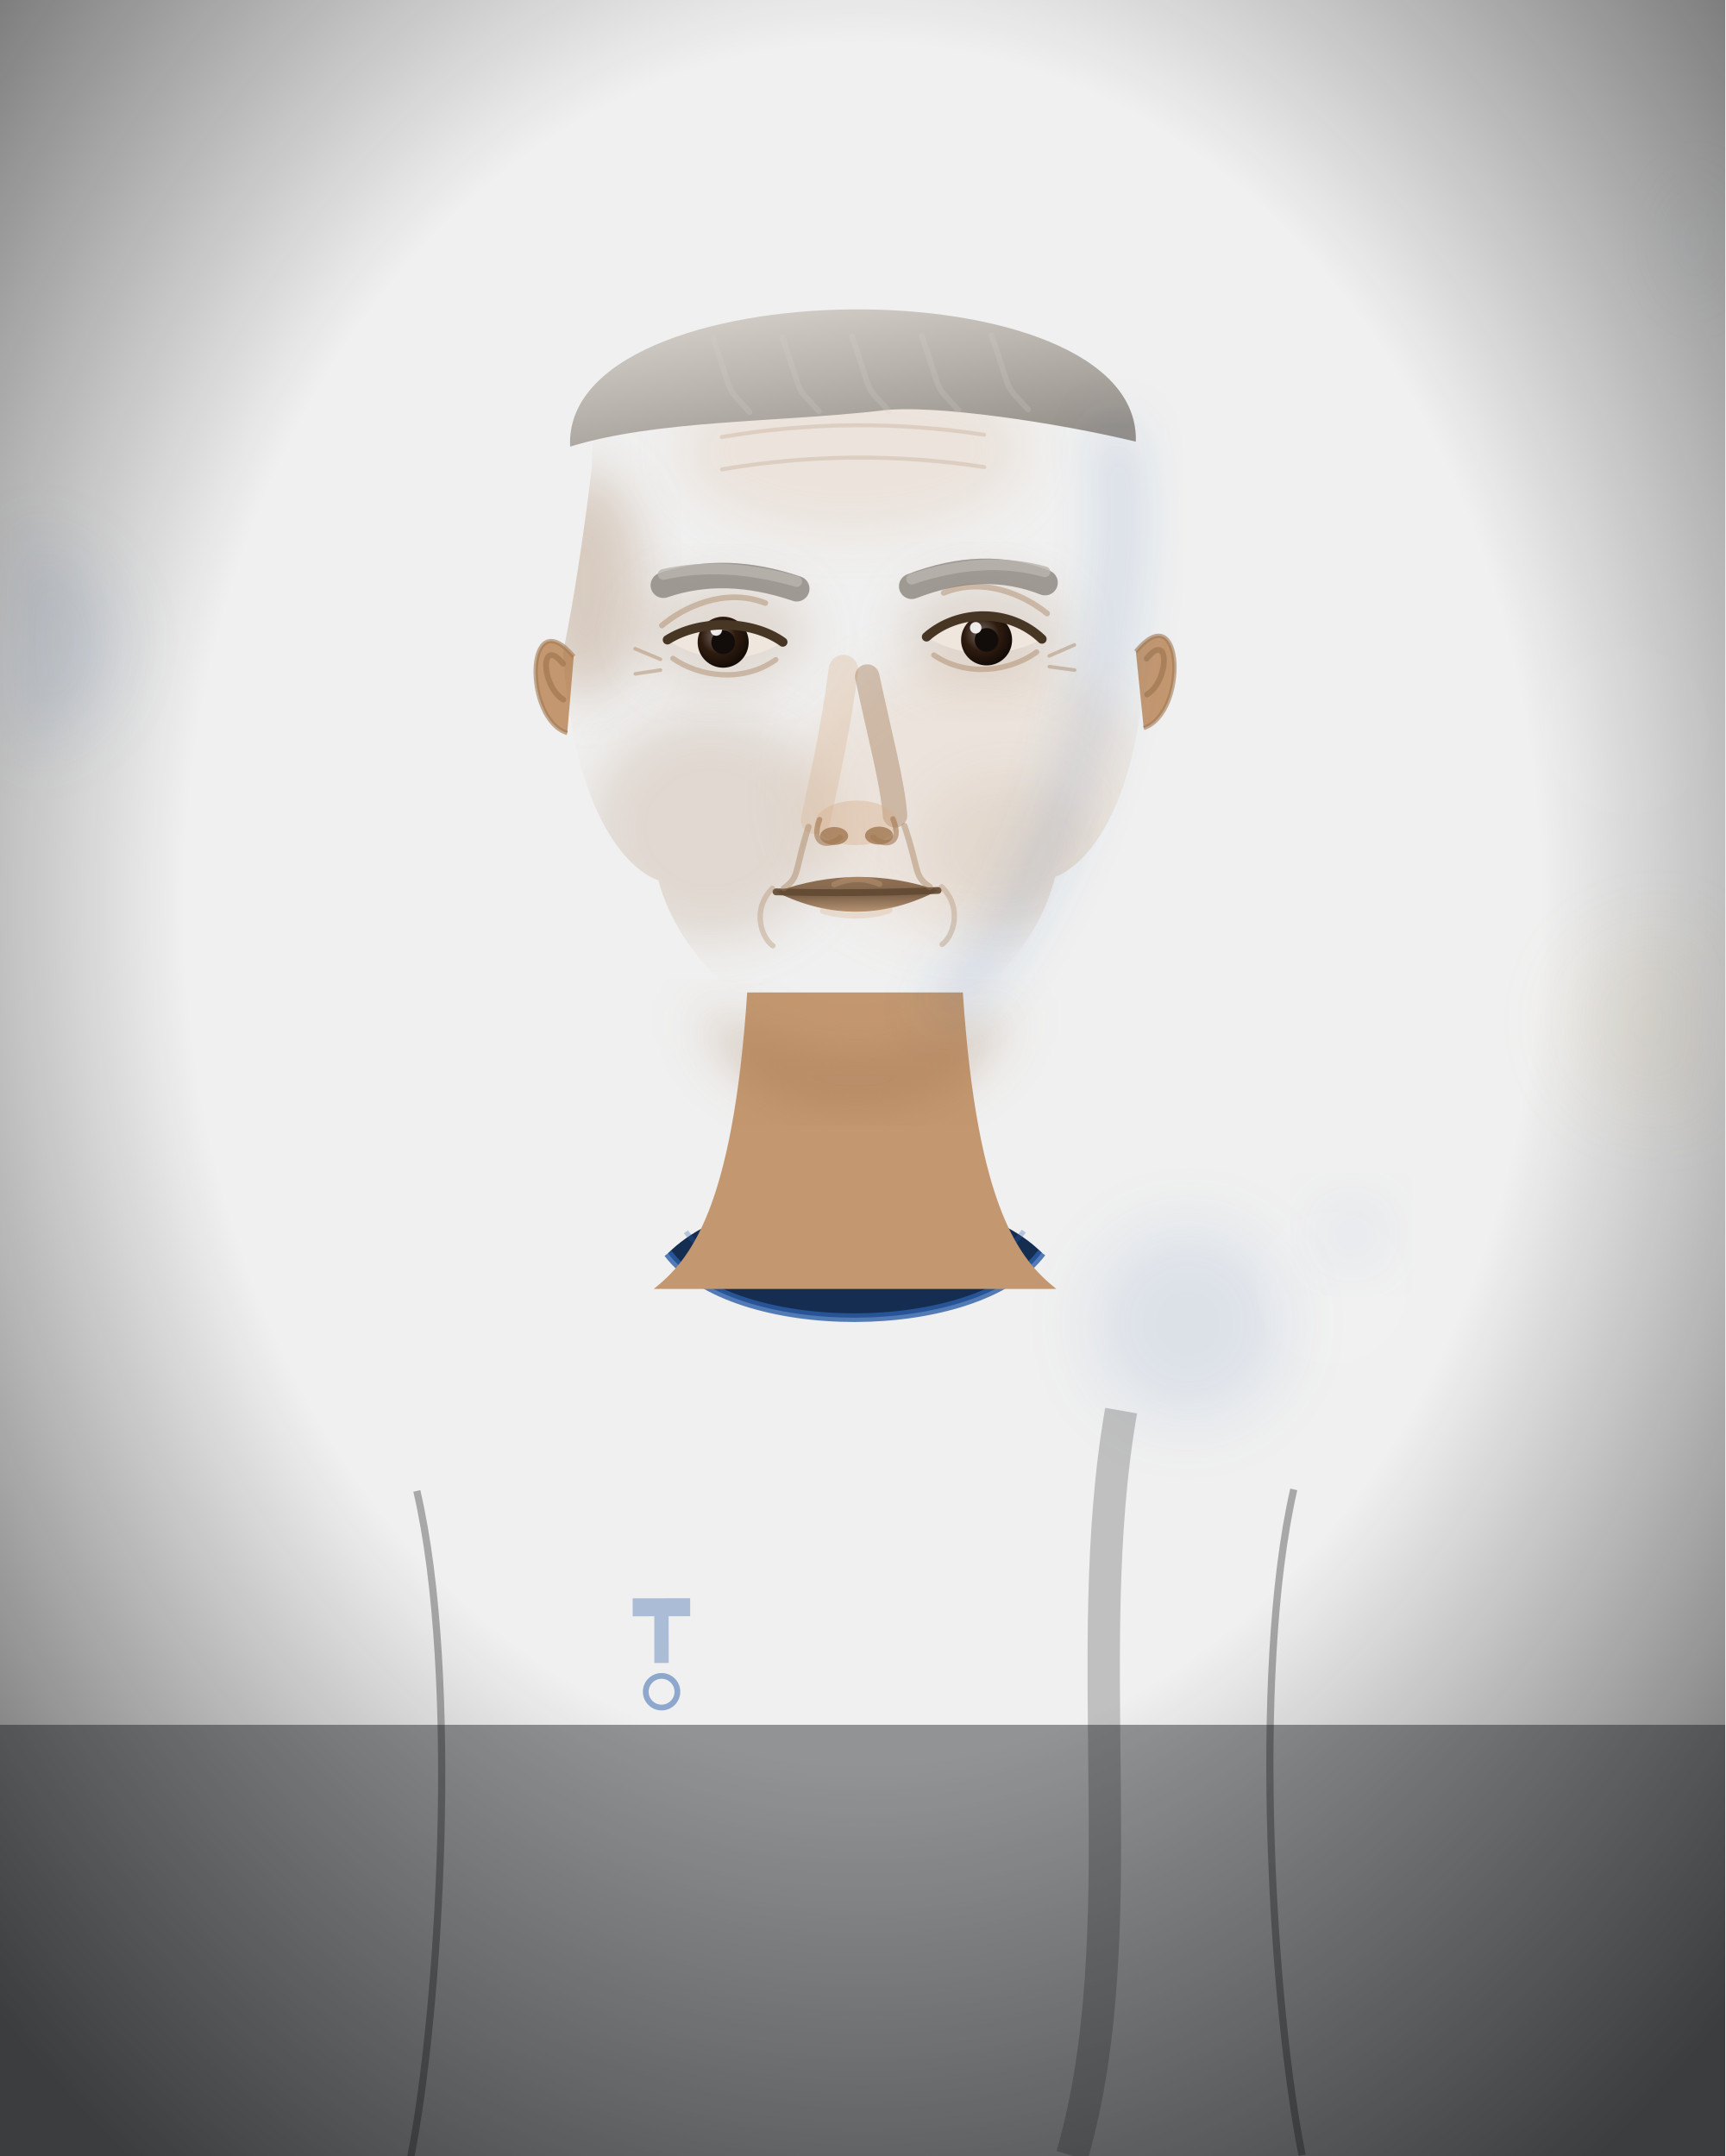
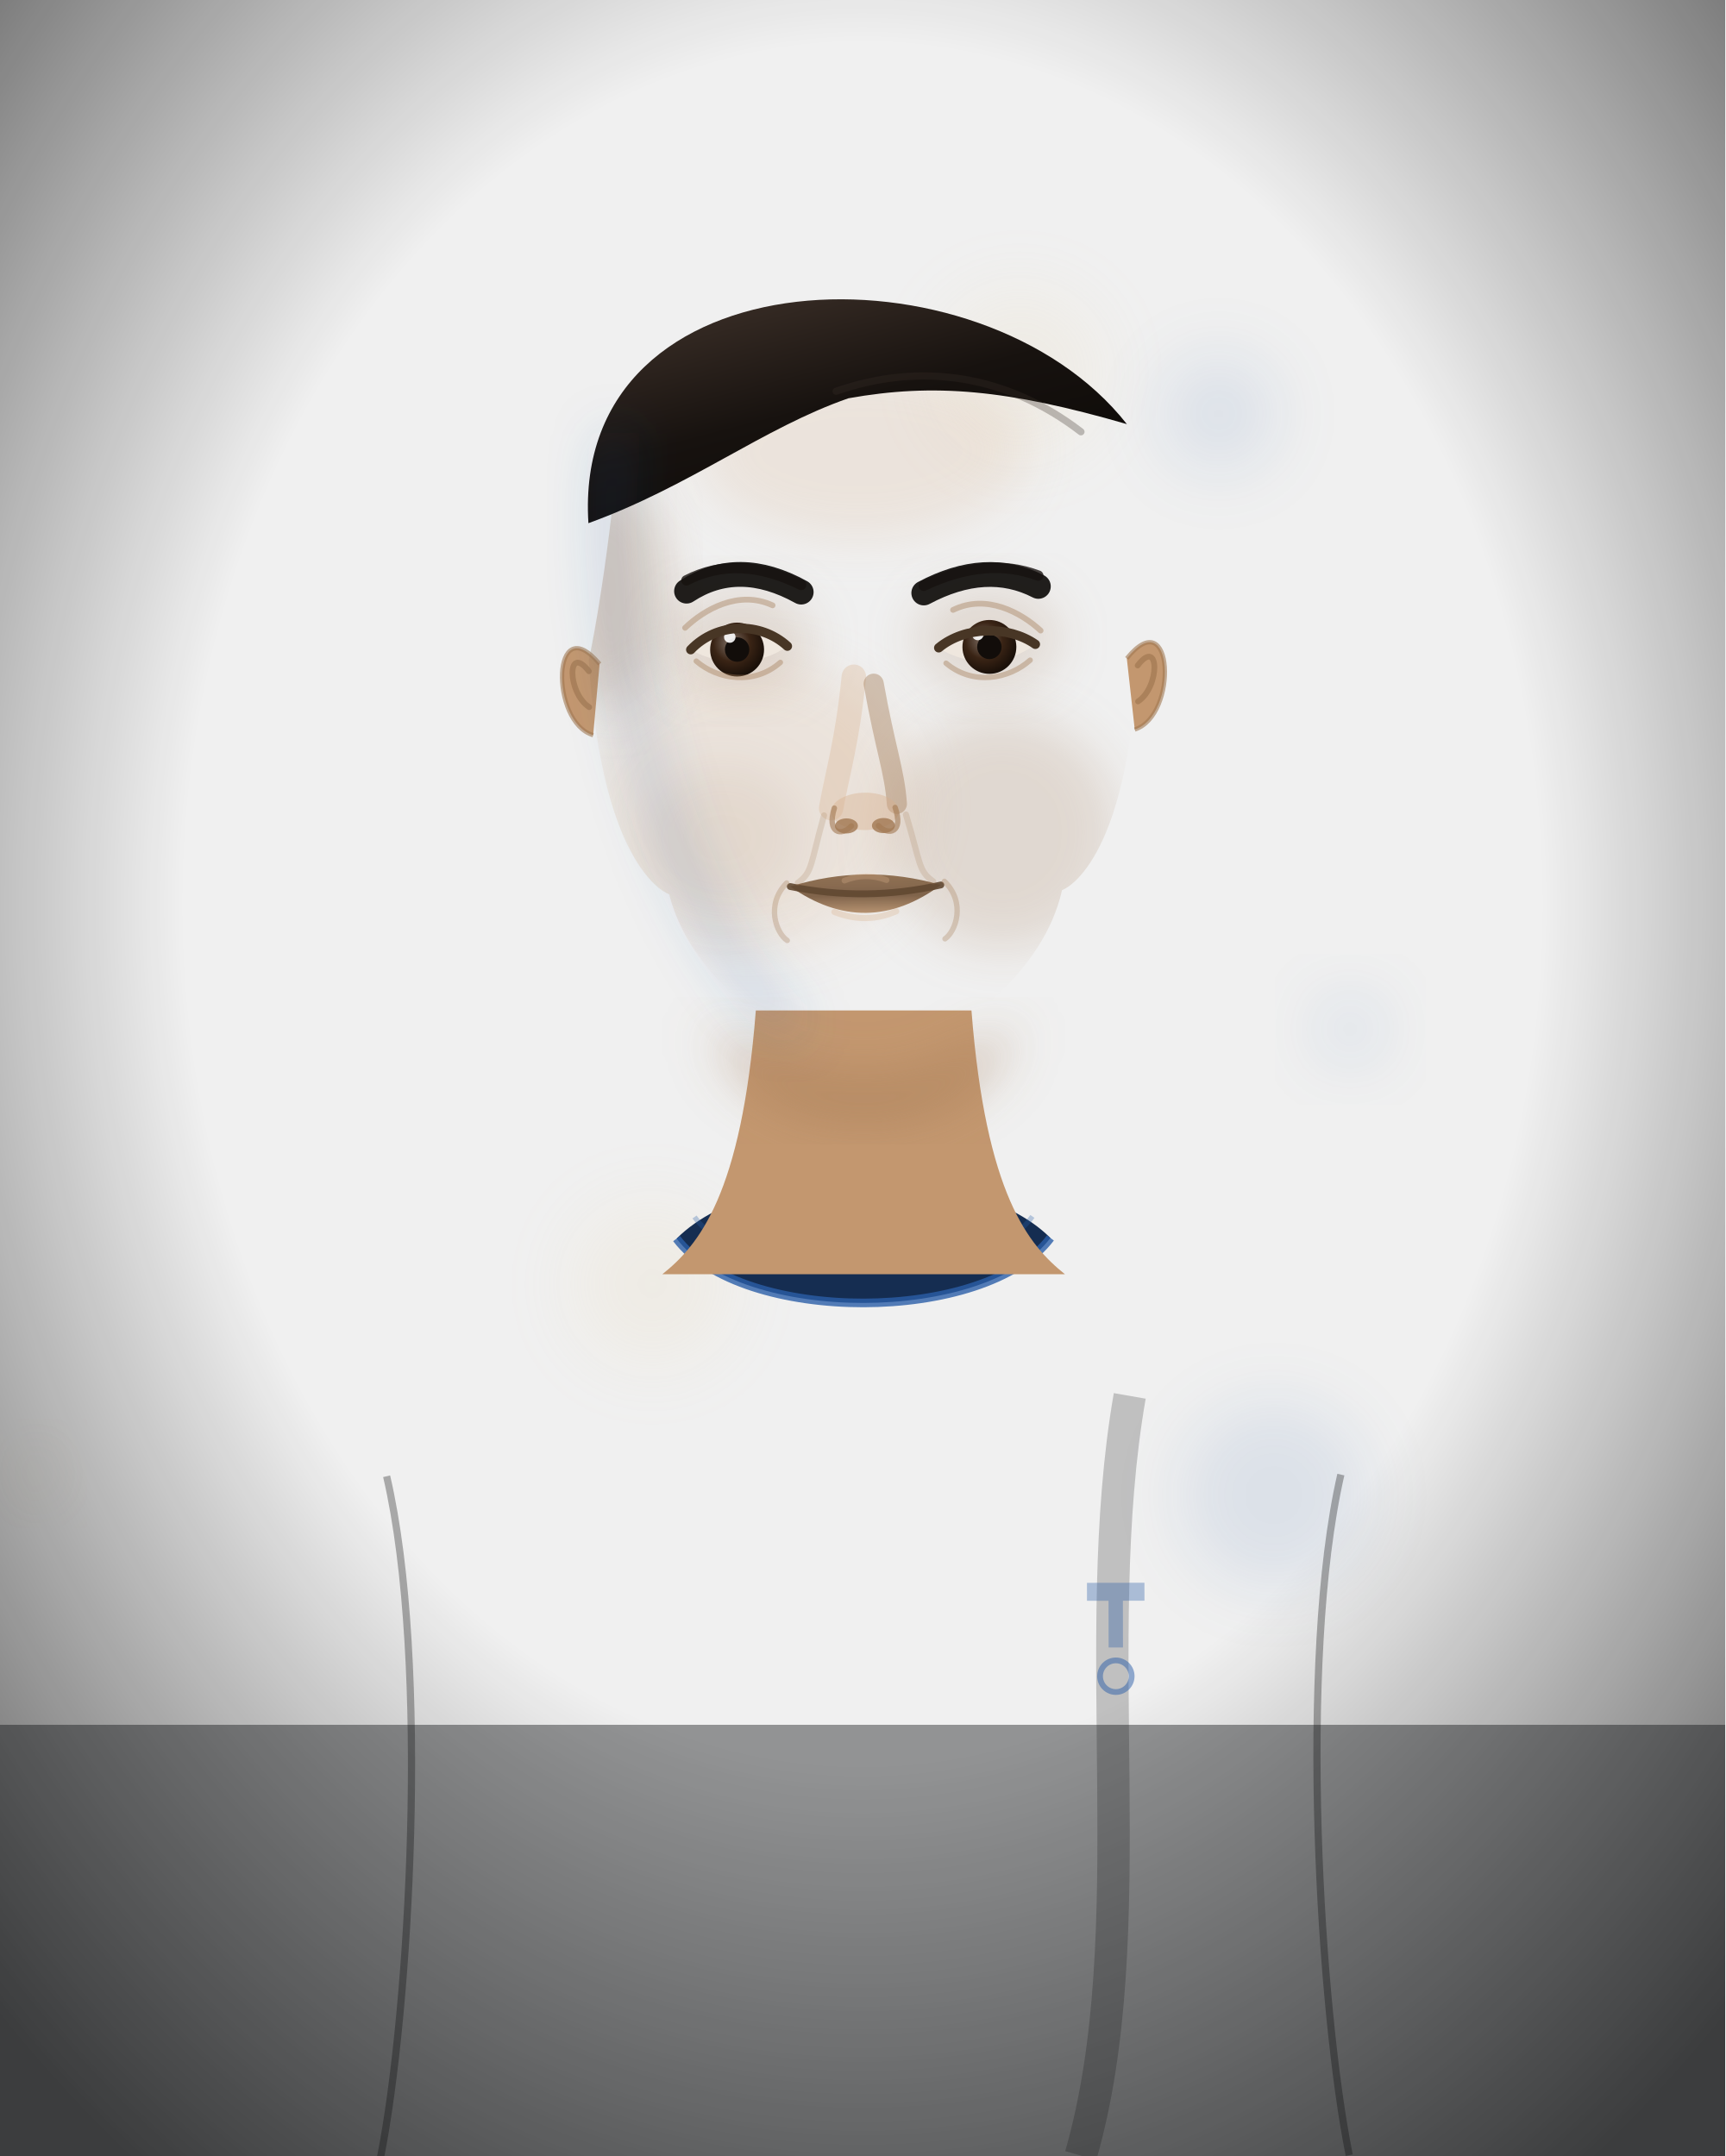
<svg xmlns="http://www.w3.org/2000/svg" viewBox="0 0 480 600" width="480" height="600" role="img" aria-label="Kumar Sangakkara portrait">
  <defs>
    <radialGradient id="p9c9623cf52-bg" cx="50%" cy="34%" r="78%">
      <stop offset="0%" stop-color="#1c3e6f" />
      <stop offset="46%" stop-color="#101B24" />
      <stop offset="100%" stop-color="#05090C" />
    </radialGradient>
    <radialGradient id="p9c9623cf52-glow" cx="50%" cy="50%" r="50%">
      <stop offset="0%" stop-color="#2B5EA8" stop-opacity="0.3" />
      <stop offset="60%" stop-color="#2B5EA8" stop-opacity="0.1" />
      <stop offset="100%" stop-color="#2B5EA8" stop-opacity="0" />
    </radialGradient>
-     <radialGradient id="p9c9623cf52-face" cx="66%" cy="26%" r="78%">
+     <radialGradient id="p9c9623cf52-face" cx="34%" cy="26%" r="78%">
      <stop offset="0%" stop-color="#D8B08B" />
      <stop offset="42%" stop-color="#C3976F" />
      <stop offset="100%" stop-color="#A17852" />
    </radialGradient>
-     <linearGradient id="p9c9623cf52-shade" x1="100%" y1="0%" x2="0%" y2="0%">
+     <linearGradient id="p9c9623cf52-shade" x1="0%" y1="0%" x2="100%" y2="0%">
      <stop offset="0%" stop-color="#A17852" stop-opacity="0" />
      <stop offset="62%" stop-color="#A17852" stop-opacity="0.1" />
      <stop offset="100%" stop-color="#A17852" stop-opacity="0.4" />
    </linearGradient>
    <linearGradient id="p9c9623cf52-hair" x1="20%" y1="0%" x2="80%" y2="100%">
-       <stop offset="0%" stop-color="#D5D0CA" />
-       <stop offset="46%" stop-color="#B9B4AE" />
-       <stop offset="100%" stop-color="#96908A" />
+       <stop offset="0%" stop-color="#3A2E27" />
+       <stop offset="46%" stop-color="#17120F" />
+       <stop offset="100%" stop-color="#0A0806" />
    </linearGradient>
    <linearGradient id="p9c9623cf52-jersey" x1="10%" y1="0%" x2="90%" y2="100%">
      <stop offset="0%" stop-color="#152d51" />
      <stop offset="52%" stop-color="#0b182c" />
      <stop offset="100%" stop-color="#070D12" />
    </linearGradient>
    <radialGradient id="p9c9623cf52-iris" cx="40%" cy="38%" r="62%">
-       <stop offset="0%" stop-color="#776b63" />
-       <stop offset="55%" stop-color="#2E1B0F" />
-       <stop offset="100%" stop-color="#150c07" />
+       <stop offset="0%" stop-color="#7f7167" />
+       <stop offset="55%" stop-color="#3A2415" />
+       <stop offset="100%" stop-color="#1a1009" />
    </radialGradient>
    <linearGradient id="p9c9623cf52-lip" x1="0%" y1="0%" x2="0%" y2="100%">
      <stop offset="0%" stop-color="#876545" />
      <stop offset="55%" stop-color="#74563b" />
      <stop offset="100%" stop-color="#b08864" />
    </linearGradient>
    <radialGradient id="p9c9623cf52-vig" cx="50%" cy="42%" r="72%">
      <stop offset="55%" stop-color="#000" stop-opacity="0" />
      <stop offset="100%" stop-color="#000" stop-opacity="0.6" />
    </radialGradient>
    <filter id="p9c9623cf52-soft" x="-30%" y="-30%" width="160%" height="160%">
      <feGaussianBlur stdDeviation="7" />
    </filter>
    <filter id="p9c9623cf52-bokeh" x="-50%" y="-50%" width="200%" height="200%">
      <feGaussianBlur stdDeviation="9" />
    </filter>
    <clipPath id="p9c9623cf52-clip">
-       <path d="M 165.2 129.3 C 165.2 93.6, 197.9 89.6, 237.9 89.6 C 277.9 89.6, 310.6 93.6, 310.6 129.3 C 315 162.9, 319.1 180.9, 319.1 180.9 C 315.8 238.5, 293.1 244.5, 293.1 244.5 C 287.6 266.2, 267.6 282.3, 252.7 289.3 C 243.8 292.3, 232 292.3, 223.1 289.3 C 208.3 282.3, 188.2 266.2, 182.7 244.5 C 182.7 244.5, 160 238.5, 156.7 180.9 C 156.7 180.9, 160.9 162.9, 165.2 129.3 Z" />
+       <path d="M 172.2 129.7 C 172.2 92.8, 202.9 88.8, 240.3 88.8 C 277.7 88.8, 308.3 92.8, 308.3 129.7 C 312.4 164.9, 316.6 182.9, 316.6 182.9 C 313.5 242.3, 294.9 248.3, 294.9 248.3 C 289.5 271.2, 266.8 286.3, 253.5 293.3 C 245.6 296.3, 235 296.3, 227 293.3 C 213.8 286.3, 191.1 271.2, 185.6 248.3 C 185.6 248.3, 167 242.3, 163.9 182.9 C 163.9 182.9, 168.2 164.9, 172.2 129.7 Z" />
    </clipPath>
  </defs>
  <rect width="480" height="600" fill="url(#bgGradId)" />
  <g>
-     <circle cx="4" cy="178.6" r="29.5" fill="#2B5EA8" opacity="0.1" filter="url(#p9c9623cf52-bokeh)" />
-     <circle cx="233" cy="271.3" r="22.8" fill="#FFFFFF" opacity="0" filter="url(#p9c9623cf52-bokeh)" />
-     <circle cx="370.5" cy="358.4" r="19.2" fill="#FFFFFF" opacity="0.1" filter="url(#p9c9623cf52-bokeh)" />
-     <circle cx="330.5" cy="368.3" r="27.5" fill="#2B5EA8" opacity="0.1" filter="url(#p9c9623cf52-bokeh)" />
-     <circle cx="486.5" cy="170" r="25.6" fill="#2B5EA8" opacity="0" filter="url(#p9c9623cf52-bokeh)" />
-     <circle cx="484.1" cy="66.9" r="17.5" fill="#BFD8E6" opacity="0.1" filter="url(#p9c9623cf52-bokeh)" />
-     <circle cx="376.1" cy="343.5" r="8.5" fill="#2B5EA8" opacity="0.1" filter="url(#p9c9623cf52-bokeh)" />
-     <circle cx="461" cy="284.3" r="26.6" fill="#E8C98A" opacity="0.1" filter="url(#p9c9623cf52-bokeh)" />
-     <circle cx="452.9" cy="203.4" r="21.2" fill="#FFFFFF" opacity="0.1" filter="url(#p9c9623cf52-bokeh)" />
+     <circle cx="472.7" cy="182.3" r="7.3" fill="#2B5EA8" opacity="0" filter="url(#p9c9623cf52-bokeh)" />
+     <circle cx="9.3" cy="375.9" r="14.2" fill="#2B5EA8" opacity="0" filter="url(#p9c9623cf52-bokeh)" />
+     <circle cx="180.2" cy="362.6" r="25.4" fill="#BFD8E6" opacity="0" filter="url(#p9c9623cf52-bokeh)" />
+     <circle cx="283.7" cy="103.6" r="23.9" fill="#E8C98A" opacity="0.1" filter="url(#p9c9623cf52-bokeh)" />
+     <circle cx="215.8" cy="315.2" r="30.9" fill="#E8C98A" opacity="0" filter="url(#p9c9623cf52-bokeh)" />
+     <circle cx="375.7" cy="286.4" r="10.4" fill="#2B5EA8" opacity="0.1" filter="url(#p9c9623cf52-bokeh)" />
+     <circle cx="339.1" cy="115.1" r="16.9" fill="#2B5EA8" opacity="0.1" filter="url(#p9c9623cf52-bokeh)" />
+     <circle cx="181.5" cy="357.3" r="23.5" fill="#E8C98A" opacity="0.1" filter="url(#p9c9623cf52-bokeh)" />
+     <circle cx="8.9" cy="410" r="7.6" fill="#E8C98A" opacity="0.1" filter="url(#p9c9623cf52-bokeh)" />
+     <circle cx="354.4" cy="416.1" r="26.7" fill="#2B5EA8" opacity="0.1" filter="url(#p9c9623cf52-bokeh)" />
+     <circle cx="254.1" cy="347.5" r="25.5" fill="#E8C98A" opacity="0" filter="url(#p9c9623cf52-bokeh)" />
    <rect x="0" y="180" width="480" height="36" fill="#DDEAF2" opacity="0" />
  </g>
-   <ellipse cx="237.9" cy="178.9" rx="194.8" ry="228.4" fill="url(#glowId)" />
-   <g transform="rotate(-0.1 237.9 370.7)">
-     <path d="M 75.9 600 C 109.9 400.7, 141.9 358.7, 185.9 348.7     L 289.9 348.7 C 333.9 358.7, 365.9 400.7, 399.9 600 Z" fill="url(#jerseyGradId)" />
-     <path d="M 115.9 414.7 C 127.9 466.7, 121.9 560, 113.9 600" fill="none" stroke="#000" stroke-opacity="0.3" stroke-width="2" />
-     <path d="M 359.9 414.7 C 347.9 466.7, 353.9 560, 361.9 600" fill="none" stroke="#000" stroke-opacity="0.3" stroke-width="2" />
-     <path d="M 151.9 404.7 C 167.9 454.7, 155.9 530, 173.9 600" fill="none" stroke="#fff" stroke-opacity="0" stroke-width="10" />
-     <path d="M 311.9 392.7 C 299.9 460.7, 315.9 538, 297.9 600" fill="none" stroke="#000" stroke-opacity="0.2" stroke-width="9" />
-     <path d="M 185.9 348.7 C 203.9 372.7, 271.9 372.7, 289.9 348.7     C 277.9 336.7, 255.9 332.7, 237.9 332.7     C 219.9 332.7, 197.9 336.7, 185.9 348.7 Z" fill="#152d51" />
-     <path d="M 185.9 348.7 C 203.9 372.7, 271.9 372.7, 289.9 348.7" fill="none" stroke="#2B5EA8" stroke-opacity="0.8" stroke-width="2.4" />
-     <path d="M 190.9 342.7 C 204.9 362.7, 270.9 362.7, 284.9 342.7" fill="none" stroke="#2B5EA8" stroke-opacity="0.3" stroke-width="1.4" />
-     <g transform="translate(175.9 444.7)" opacity="0.5">
+   <ellipse cx="240.3" cy="180.8" rx="183.2" ry="235.1" fill="url(#glowId)" />
+   <g transform="rotate(-0.1 240.3 366.6)">
+     <path d="M 67.5 600 C 101.5 396.6, 144.3 354.6, 188.3 344.6     L 292.3 344.6 C 336.3 354.6, 379 396.6, 413 600 Z" fill="url(#jerseyGradId)" />
+     <path d="M 107.5 410.6 C 119.5 462.6, 113.5 560, 105.5 600" fill="none" stroke="#000" stroke-opacity="0.3" stroke-width="2" />
+     <path d="M 373 410.6 C 361 462.6, 367 560, 375 600" fill="none" stroke="#000" stroke-opacity="0.3" stroke-width="2" />
+     <path d="M 154.3 400.6 C 170.3 450.6, 158.3 530, 176.3 600" fill="none" stroke="#fff" stroke-opacity="0" stroke-width="10" />
+     <path d="M 314.3 388.6 C 302.3 456.6, 318.3 538, 300.3 600" fill="none" stroke="#000" stroke-opacity="0.2" stroke-width="9" />
+     <path d="M 188.3 344.6 C 206.3 368.6, 274.3 368.6, 292.3 344.6     C 280.3 332.6, 258.3 328.6, 240.3 328.6     C 222.3 328.6, 200.3 332.6, 188.3 344.6 Z" fill="#152d51" />
+     <path d="M 188.3 344.6 C 206.3 368.6, 274.3 368.6, 292.3 344.6" fill="none" stroke="#2B5EA8" stroke-opacity="0.8" stroke-width="2.4" />
+     <path d="M 193.3 338.6 C 207.3 358.6, 273.3 358.6, 287.3 338.6" fill="none" stroke="#2B5EA8" stroke-opacity="0.3" stroke-width="1.4" />
+     <g transform="translate(302.3 440.6)" opacity="0.5">
      <path d="M 0 0 L 16 0 L 16 5 L 10 5 L 10 18 L 6 18 L 6 5 L 0 5 Z" fill="#2B5EA8" opacity="0.7" />
      <circle cx="8" cy="26" r="4.4" fill="none" stroke="#2B5EA8" stroke-width="1.6" />
    </g>
  </g>
-   <path d="M 207.9 276.2 L 267.9 276.2 C 271.9 336.7, 283.9 350.7, 293.9 358.7     L 181.9 358.7 C 191.9 350.7, 203.9 336.7, 207.9 276.2 Z" fill="#C3976F" />
-   <path d="M 207.9 276.2 L 267.9 276.2 C 265.9 300.2, 267.9 330.7, 277.9 350.7     L 197.9 350.7 C 207.9 330.7, 209.9 300.2, 207.9 276.2 Z" fill="url(#shadeGradId)" opacity="0.9" />
-   <path d="M 195.9 280.2 C 221.9 302.2, 253.9 302.2, 279.9 280.2     C 267.9 314.2, 207.9 314.2, 195.9 280.2 Z" fill="#A17852" opacity="0.6" filter="url(#p9c9623cf52-soft)" />
-   <g transform="rotate(-0.5 237.9 188.9)">
-     <path d="M 159.7 182 C 146.4 166, 145.4 199.3, 157.7 203.3" fill="#C3976F" stroke="#A17852" stroke-opacity="0.6" stroke-width="1.2" />
-     <path d="M 156.7 184 C 150.4 176, 150.4 190, 156.7 194" fill="none" stroke="#A17852" stroke-opacity="0.7" stroke-width="1.6" stroke-linecap="round" />
-     <path d="M 316.1 182 C 329.5 166, 330.5 199.3, 318.1 203.3" fill="#C3976F" stroke="#A17852" stroke-opacity="0.6" stroke-width="1.2" />
-     <path d="M 319.1 184 C 325.5 176, 325.5 190, 319.1 194" fill="none" stroke="#A17852" stroke-opacity="0.7" stroke-width="1.6" stroke-linecap="round" />
-     <path d="M 165.2 129.3 C 165.2 93.6, 197.9 89.6, 237.9 89.6 C 277.9 89.6, 310.6 93.6, 310.6 129.3 C 315 162.9, 319.1 180.9, 319.1 180.9 C 315.8 238.5, 293.1 244.5, 293.1 244.5 C 287.6 266.2, 267.6 282.3, 252.7 289.3 C 243.8 292.3, 232 292.3, 223.1 289.3 C 208.3 282.3, 188.2 266.2, 182.7 244.5 C 182.7 244.5, 160 238.5, 156.7 180.9 C 156.7 180.9, 160.9 162.9, 165.2 129.3 Z" fill="url(#faceGradId)" />
+   <path d="M 210.3 281.2 L 270.3 281.2 C 274.3 332.6, 286.3 346.6, 296.3 354.6     L 184.3 354.6 C 194.3 346.6, 206.3 332.6, 210.3 281.2 Z" fill="#C3976F" />
+   <path d="M 210.3 281.2 L 270.3 281.2 C 268.3 305.2, 270.3 326.6, 280.3 346.6     L 200.3 346.6 C 210.3 326.6, 212.3 305.2, 210.3 281.2 Z" fill="url(#shadeGradId)" opacity="0.9" />
+   <path d="M 198.3 285.2 C 224.3 307.2, 256.3 307.2, 282.3 285.2     C 270.3 319.2, 210.3 319.2, 198.3 285.2 Z" fill="#A17852" opacity="0.6" filter="url(#p9c9623cf52-soft)" />
+   <g transform="rotate(-0.6 240.3 191)">
+     <path d="M 166.9 184 C 153.8 168, 152.8 200.1, 164.9 203.8" fill="#C3976F" stroke="#A17852" stroke-opacity="0.6" stroke-width="1.2" />
+     <path d="M 163.9 186 C 157.8 178, 157.8 192, 163.9 196" fill="none" stroke="#A17852" stroke-opacity="0.7" stroke-width="1.6" stroke-linecap="round" />
+     <path d="M 313.6 184 C 326.8 168, 327.8 200.1, 315.6 203.8" fill="#C3976F" stroke="#A17852" stroke-opacity="0.6" stroke-width="1.2" />
+     <path d="M 316.6 186 C 322.8 178, 322.8 192, 316.6 196" fill="none" stroke="#A17852" stroke-opacity="0.7" stroke-width="1.6" stroke-linecap="round" />
+     <path d="M 172.2 129.7 C 172.2 92.8, 202.9 88.8, 240.3 88.8 C 277.7 88.8, 308.3 92.8, 308.3 129.7 C 312.4 164.9, 316.6 182.9, 316.6 182.9 C 313.5 242.3, 294.9 248.3, 294.9 248.3 C 289.5 271.2, 266.8 286.3, 253.5 293.3 C 245.6 296.3, 235 296.3, 227 293.3 C 213.8 286.3, 191.1 271.2, 185.6 248.3 C 185.6 248.3, 167 242.3, 163.9 182.9 C 163.9 182.9, 168.2 164.9, 172.2 129.7 Z" fill="url(#faceGradId)" />
    <g clip-path="url(#p9c9623cf52-clip)">
-       <rect x="146.7" y="79.6" width="182.3" height="222.7" fill="url(#shadeGradId)" />
-       <ellipse cx="272" cy="222" rx="50.3" ry="39.7" fill="#D8B08B" opacity="0.2" filter="url(#p9c9623cf52-soft)" />
-       <ellipse cx="197.3" cy="230" rx="34.1" ry="31.8" fill="#A17852" opacity="0.2" filter="url(#p9c9623cf52-soft)" />
-       <ellipse cx="237.9" cy="125.3" rx="48.7" ry="23.8" fill="#D8B08B" opacity="0.2" filter="url(#p9c9623cf52-soft)" />
-       <ellipse cx="163.2" cy="162" rx="16.2" ry="31.8" fill="#A17852" opacity="0.3" filter="url(#p9c9623cf52-soft)" />
-       <ellipse cx="201.9" cy="176" rx="23" ry="15.1" fill="#A17852" opacity="0.2" filter="url(#p9c9623cf52-soft)" />
-       <ellipse cx="274" cy="176" rx="23" ry="15.1" fill="#A17852" opacity="0.2" filter="url(#p9c9623cf52-soft)" />
-       <ellipse cx="280.1" cy="236" rx="24.4" ry="19.9" fill="#99724e" opacity="0.1" filter="url(#p9c9623cf52-soft)" />
-       <path d="M 221.9 163.7 Q 201.9 156.7 184.8 162.4" fill="none" stroke="#96908A" stroke-width="7.1" stroke-linecap="round" opacity="0.9" />
-       <path d="M 221.9 161.7 Q 201.9 155.7 184.8 159.4" fill="none" stroke="#B9B4AE" stroke-width="3" stroke-linecap="round" opacity="0.8" />
-       <path d="M 253.9 163.3 Q 274 155.7 291 162.6" fill="none" stroke="#96908A" stroke-width="7.1" stroke-linecap="round" opacity="0.9" />
-       <path d="M 253.9 161.3 Q 274 154.7 291 159.6" fill="none" stroke="#B9B4AE" stroke-width="3" stroke-linecap="round" opacity="0.8" />
-       <path d="M 217.9 178.5 C 209.1 172.1, 194.6 172.1, 185.8 177.6       C 195.4 184.4, 208.6 184.4, 217.9 178.5 Z" fill="#EFE7DE" />
-       <circle cx="201.3" cy="178.4" r="7.1" fill="url(#p9c9623cf52-iris)" />
-       <circle cx="201.3" cy="178.4" r="3.3" fill="#120D0A" />
-       <circle cx="199.4" cy="175" r="1.6" fill="#fff" opacity="0.9" />
-       <path d="M 217.9 178.5 C 209.1 172.1, 194.6 172.1, 185.8 177.6" fill="none" stroke="#483625" stroke-width="2.6" stroke-linecap="round" />
-       <path d="M 213.1 167.6 C 201.9 163.1, 190.3 168.6, 184.3 173.6" fill="none" stroke="#A17852" stroke-width="1.6" opacity="0.4" stroke-linecap="round" />
-       <path d="M 215.9 183.4 C 206.7 189.8, 194.6 188, 187.3 182.8" fill="none" stroke="#A17852" stroke-width="1.5" opacity="0.4" stroke-linecap="round" />
-       <path d="M 183.8 183 L 176.8 180 M 183.8 186 L 176.8 187" stroke="#A17852" stroke-width="1" opacity="0.4" stroke-linecap="round" />
-       <path d="M 257.9 177.4 C 266.8 169.7, 281.2 169.7, 290 178.3       C 280.4 183.5, 267.2 183.5, 257.9 177.4 Z" fill="#EFE7DE" />
-       <circle cx="274.6" cy="178.4" r="7.1" fill="url(#p9c9623cf52-iris)" />
-       <circle cx="274.6" cy="178.4" r="3.3" fill="#120D0A" />
-       <circle cx="271.6" cy="175" r="1.6" fill="#fff" opacity="0.9" />
-       <path d="M 257.9 177.4 C 266.8 169.7, 281.2 169.7, 290 178.3" fill="none" stroke="#483625" stroke-width="2.6" stroke-linecap="round" />
-       <path d="M 262.8 165.2 C 274 160.7, 285.5 166.2, 291.5 171.2" fill="none" stroke="#A17852" stroke-width="1.6" opacity="0.4" stroke-linecap="round" />
-       <path d="M 259.9 182.5 C 269.2 188.9, 281.2 187.1, 288.5 181.9" fill="none" stroke="#A17852" stroke-width="1.5" opacity="0.4" stroke-linecap="round" />
-       <path d="M 292 183 L 299 180 M 292 186 L 299 187" stroke="#A17852" stroke-width="1" opacity="0.4" stroke-linecap="round" />
-       <path d="M 234.7 186.3 C 232.2 204.3, 228.8 218, 226.6 228" fill="none" stroke="#D8B08B" stroke-width="8.2" stroke-linecap="round" opacity="0.3" />
-       <path d="M 241.3 188.3 C 245 206.3, 248.1 218, 248.7 227" fill="none" stroke="#A17852" stroke-width="6.8" stroke-linecap="round" opacity="0.4" />
-       <ellipse cx="237.9" cy="229" rx="11.4" ry="6.2" fill="#D8B08B" opacity="0.4" />
-       <ellipse cx="231.7" cy="232.6" rx="3.9" ry="2.5" fill="#A17852" opacity="0.8" />
-       <ellipse cx="244.2" cy="232.6" rx="3.9" ry="2.5" fill="#A17852" opacity="0.8" />
-       <path d="M 227.7 228 C 224.9 235, 230 236, 233.4 233" fill="none" stroke="#A17852" stroke-width="1.5" opacity="0.6" stroke-linecap="round" />
-       <path d="M 248.1 228 C 251 235, 245.9 236, 242.5 233" fill="none" stroke="#A17852" stroke-width="1.5" opacity="0.6" stroke-linecap="round" />
-       <path d="M 215.4 248 Q 237.9 240.1 260.5 248 Q 237.9 259.5 215.4 248 Z" fill="url(#p9c9623cf52-lip)" opacity="0.9" />
-       <path d="M 231.6 246.1 Q 237.9 243.3 244.2 246.1" fill="none" stroke="#D8B08B" stroke-width="1.6" opacity="0.3" stroke-linecap="round" />
-       <path d="M 215.4 248 Q 237.9 248.8 260.5 248" fill="none" stroke="#614831" stroke-width="1.9" stroke-linecap="round" opacity="0.9" />
-       <path d="M 228.4 253.4 Q 237.9 256.2 246.9 253.4" fill="none" stroke="#D8B08B" stroke-width="1.7" opacity="0.3" stroke-linecap="round" />
-       <path d="M 214.4 247 C 208.4 253, 211.4 261, 214.4 263" fill="none" stroke="#A17852" stroke-width="1.5" opacity="0.3" stroke-linecap="round" />
-       <path d="M 261.5 247 C 267.5 253, 264.5 261, 261.5 263" fill="none" stroke="#A17852" stroke-width="1.5" opacity="0.3" stroke-linecap="round" />
-       <path d="M 224.6 230 C 220.6 242, 222.1 244, 217.6 247" fill="none" stroke="#A17852" stroke-width="1.7" opacity="0.4" stroke-linecap="round" />
-       <path d="M 251.3 230 C 255.3 242, 253.7 244, 258.2 247" fill="none" stroke="#A17852" stroke-width="1.7" opacity="0.4" stroke-linecap="round" />
-       <path d="M 201.4 121.3 Q 237.9 115.4 274.4 121.3" fill="none" stroke="#A17852" stroke-width="1.1" opacity="0.2" stroke-linecap="round" />
-       <path d="M 201.4 130.3 Q 237.9 124.4 274.4 130.3" fill="none" stroke="#A17852" stroke-width="1.1" opacity="0.2" stroke-linecap="round" />
+       <rect x="153.9" y="78.8" width="172.7" height="228.4" fill="url(#shadeGradId)" />
+       <ellipse cx="208.2" cy="224" rx="47.3" ry="40.9" fill="#D8B08B" opacity="0.2" filter="url(#p9c9623cf52-soft)" />
+       <ellipse cx="278.4" cy="232" rx="32.1" ry="32.7" fill="#A17852" opacity="0.2" filter="url(#p9c9623cf52-soft)" />
+       <ellipse cx="240.3" cy="125.6" rx="45.8" ry="24.5" fill="#D8B08B" opacity="0.2" filter="url(#p9c9623cf52-soft)" />
+       <ellipse cx="170.1" cy="164" rx="15.3" ry="32.7" fill="#A17852" opacity="0.3" filter="url(#p9c9623cf52-soft)" />
+       <ellipse cx="205.8" cy="178" rx="20.4" ry="14.4" fill="#A17852" opacity="0.2" filter="url(#p9c9623cf52-soft)" />
+       <ellipse cx="274.8" cy="178" rx="20.4" ry="14.4" fill="#A17852" opacity="0.2" filter="url(#p9c9623cf52-soft)" />
+       <ellipse cx="200.6" cy="232.8" rx="22.9" ry="20.4" fill="#99724e" opacity="0.1" filter="url(#p9c9623cf52-soft)" />
+       <path d="M 223.2 164.6 Q 205.8 154.7 191.3 164" fill="none" stroke="#0A0806" stroke-width="6.9" stroke-linecap="round" opacity="0.9" />
+       <path d="M 223.2 162.6 Q 205.8 153.7 191.3 161" fill="none" stroke="#17120F" stroke-width="2.9" stroke-linecap="round" opacity="0.8" />
+       <path d="M 257.3 165.2 Q 274.8 156.1 289.2 163.7" fill="none" stroke="#0A0806" stroke-width="6.9" stroke-linecap="round" opacity="0.9" />
+       <path d="M 257.3 163.2 Q 274.8 155.1 289.2 160.7" fill="none" stroke="#17120F" stroke-width="2.9" stroke-linecap="round" opacity="0.8" />
+       <path d="M 219.2 179.6 C 211.8 172.7, 199.7 172.7, 192.3 180.3       C 200.4 185.1, 211.4 185.1, 219.2 179.6 Z" fill="#EFE7DE" />
+       <circle cx="205.2" cy="180.4" r="7.5" fill="url(#p9c9623cf52-iris)" />
+       <circle cx="205.2" cy="180.4" r="3.4" fill="#120D0A" />
+       <circle cx="203.2" cy="176.9" r="1.6" fill="#fff" opacity="0.9" />
+       <path d="M 219.2 179.6 C 211.8 172.7, 199.7 172.7, 192.3 180.3" fill="none" stroke="#483625" stroke-width="2.6" stroke-linecap="round" />
+       <path d="M 215.2 168.2 C 205.8 163.7, 196.1 169.2, 190.8 174.2" fill="none" stroke="#A17852" stroke-width="1.6" opacity="0.4" stroke-linecap="round" />
+       <path d="M 217.2 184.1 C 209.8 190.5, 199.7 188.7, 193.8 183.5" fill="none" stroke="#A17852" stroke-width="1.5" opacity="0.4" stroke-linecap="round" />
+       <path d="M 261.3 180.5 C 268.7 174.5, 280.8 174.5, 288.2 179.8       C 280.1 185.8, 269.1 185.8, 261.3 180.5 Z" fill="#EFE7DE" />
+       <circle cx="275.4" cy="180.4" r="7.5" fill="url(#p9c9623cf52-iris)" />
+       <circle cx="275.4" cy="180.4" r="3.4" fill="#120D0A" />
+       <circle cx="272.2" cy="176.9" r="1.6" fill="#fff" opacity="0.9" />
+       <path d="M 261.3 180.5 C 268.7 174.5, 280.8 174.5, 288.2 179.8" fill="none" stroke="#483625" stroke-width="2.6" stroke-linecap="round" />
+       <path d="M 265.4 170 C 274.8 165.5, 284.4 171, 289.7 176" fill="none" stroke="#A17852" stroke-width="1.6" opacity="0.4" stroke-linecap="round" />
+       <path d="M 263.3 184.8 C 270.7 191.2, 280.8 189.4, 286.7 184.2" fill="none" stroke="#A17852" stroke-width="1.5" opacity="0.4" stroke-linecap="round" />
+       <path d="M 237.6 188.3 C 235.6 206.3, 232.8 214.8, 230.9 224.8" fill="none" stroke="#D8B08B" stroke-width="6.8" stroke-linecap="round" opacity="0.3" />
+       <path d="M 243.1 190.3 C 246.1 208.3, 248.7 214.8, 249.2 223.8" fill="none" stroke="#A17852" stroke-width="5.6" stroke-linecap="round" opacity="0.4" />
+       <ellipse cx="240.3" cy="225.8" rx="9.4" ry="5.2" fill="#D8B08B" opacity="0.4" />
+       <ellipse cx="235.1" cy="229.8" rx="3.2" ry="2.1" fill="#A17852" opacity="0.8" />
+       <ellipse cx="245.4" cy="229.8" rx="3.2" ry="2.1" fill="#A17852" opacity="0.8" />
+       <path d="M 231.8 224.8 C 229.5 231.8, 233.7 232.8, 236.5 229.8" fill="none" stroke="#A17852" stroke-width="1.5" opacity="0.6" stroke-linecap="round" />
+       <path d="M 248.7 224.8 C 251.1 231.8, 246.8 232.8, 244 229.8" fill="none" stroke="#A17852" stroke-width="1.5" opacity="0.6" stroke-linecap="round" />
+       <path d="M 219.3 246.5 Q 240.3 240.2 261.2 246.5 Q 240.3 261.6 219.3 246.5 Z" fill="url(#p9c9623cf52-lip)" opacity="0.9" />
+       <path d="M 234.4 245 Q 240.3 242.7 246.1 245" fill="none" stroke="#D8B08B" stroke-width="1.6" opacity="0.3" stroke-linecap="round" />
+       <path d="M 219.3 246.5 Q 240.3 251 261.2 246.5" fill="none" stroke="#614831" stroke-width="1.9" stroke-linecap="round" opacity="0.9" />
+       <path d="M 231.5 253.7 Q 240.3 257.3 248.7 253.7" fill="none" stroke="#D8B08B" stroke-width="1.7" opacity="0.3" stroke-linecap="round" />
+       <path d="M 218.3 245.5 C 212.3 251.5, 215.3 259.5, 218.3 261.5" fill="none" stroke="#A17852" stroke-width="1.5" opacity="0.3" stroke-linecap="round" />
+       <path d="M 262.2 245.5 C 268.2 251.5, 265.2 259.5, 262.2 261.5" fill="none" stroke="#A17852" stroke-width="1.5" opacity="0.3" stroke-linecap="round" />
+       <path d="M 228.9 226.8 C 224.9 240.5, 225.6 242.5, 221.4 245.5" fill="none" stroke="#A17852" stroke-width="1.7" opacity="0.2" stroke-linecap="round" />
+       <path d="M 251.7 226.8 C 255.7 240.5, 254.9 242.5, 259.1 245.5" fill="none" stroke="#A17852" stroke-width="1.7" opacity="0.2" stroke-linecap="round" />
    </g>
    <g clip-path="url(#p9c9623cf52-clip)" opacity="1">
      <g />
    </g>
    <g>
-       <path d="M 159.2 123.6     C 157.2 73.6, 318.6 73.6, 316.6 123.6     C 296.1 118.4, 259.7 112.4, 245.2 114.4     C 216.1 117.4, 183.4 116.4, 159.2 123.6 Z" fill="url(#p9c9623cf52-hair)" />
-       <path d="M 199.2 93.6 C 205.2 111.6, 202.2 106.4, 209.2 114.4" fill="none" stroke="#D5D0CA" stroke-width="1.6" opacity="0.2" stroke-linecap="round" />
-       <path d="M 218.5 93.6 C 224.5 111.6, 221.5 106.4, 228.5 114.4" fill="none" stroke="#D5D0CA" stroke-width="1.6" opacity="0.2" stroke-linecap="round" />
-       <path d="M 237.9 93.6 C 243.9 111.6, 240.9 106.4, 247.9 114.4" fill="none" stroke="#D5D0CA" stroke-width="1.6" opacity="0.2" stroke-linecap="round" />
-       <path d="M 257.3 93.6 C 263.3 111.6, 260.3 106.4, 267.3 114.4" fill="none" stroke="#D5D0CA" stroke-width="1.6" opacity="0.2" stroke-linecap="round" />
-       <path d="M 276.7 93.6 C 282.7 111.6, 279.7 106.4, 286.7 114.4" fill="none" stroke="#D5D0CA" stroke-width="1.6" opacity="0.2" stroke-linecap="round" />
+       <path d="M 164.2 144.8         C 160.2 68.8, 274.3 66.8, 314.3 118.8         C 281.1 108.8, 260.7 106.8, 236.9 110.8         C 213.1 118.8, 192.7 134.8, 164.2 144.8 Z" fill="url(#p9c9623cf52-hair)" />
+       <path d="M 233.5 108.8 C 257.3 100.8, 281.1 104.8, 301.5 120.8" fill="none" stroke="#3A2E27" stroke-width="2" opacity="0.3" stroke-linecap="round" />
    </g>
-     <path d="M 310.6 121.3 C 319.1 173, 293.1 252.4, 261.6 280.2" fill="none" stroke="#2B5EA8" stroke-width="3.2" opacity="0.5" stroke-linecap="round" filter="url(#p9c9623cf52-soft)" />
+     <path d="M 172.2 121.5 C 163.9 174.7, 185.6 256.5, 219.1 285.2" fill="none" stroke="#2B5EA8" stroke-width="3.2" opacity="0.5" stroke-linecap="round" filter="url(#p9c9623cf52-soft)" />
  </g>
  <rect width="480" height="600" fill="url(#p9c9623cf52-vig)" />
  <rect y="480" width="480" height="120" fill="#04080B" opacity="0.4" />
</svg>
